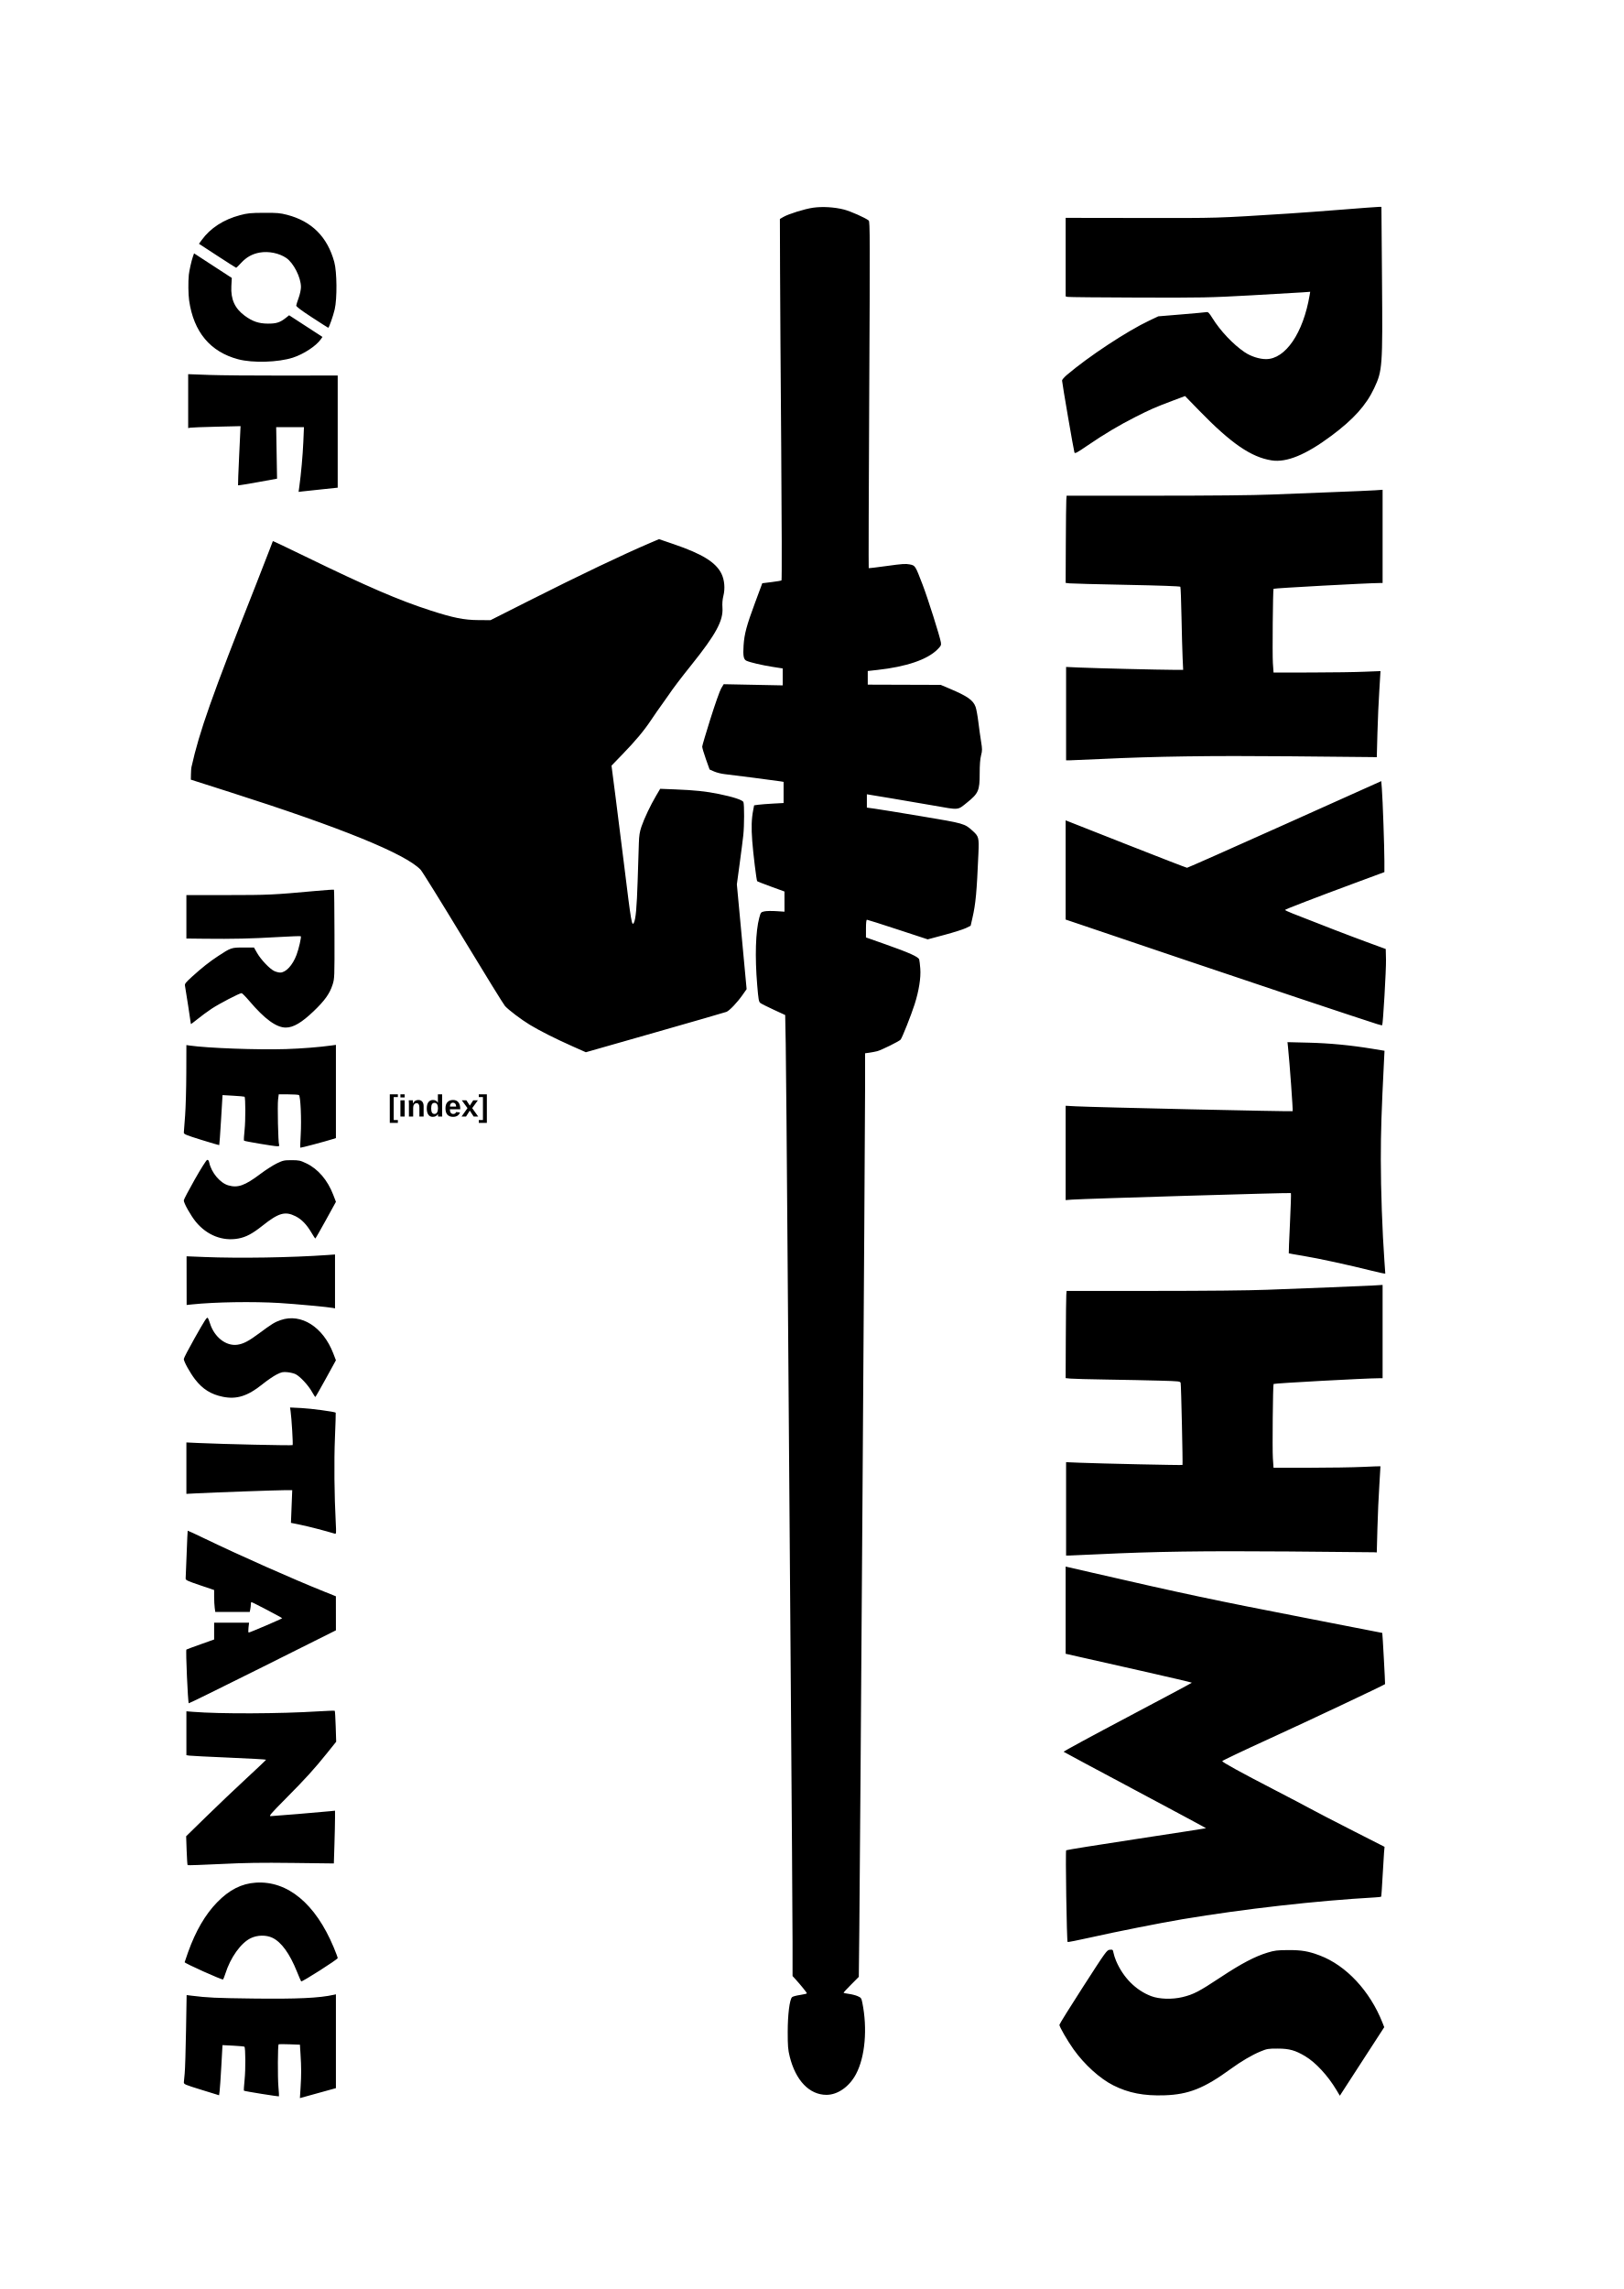
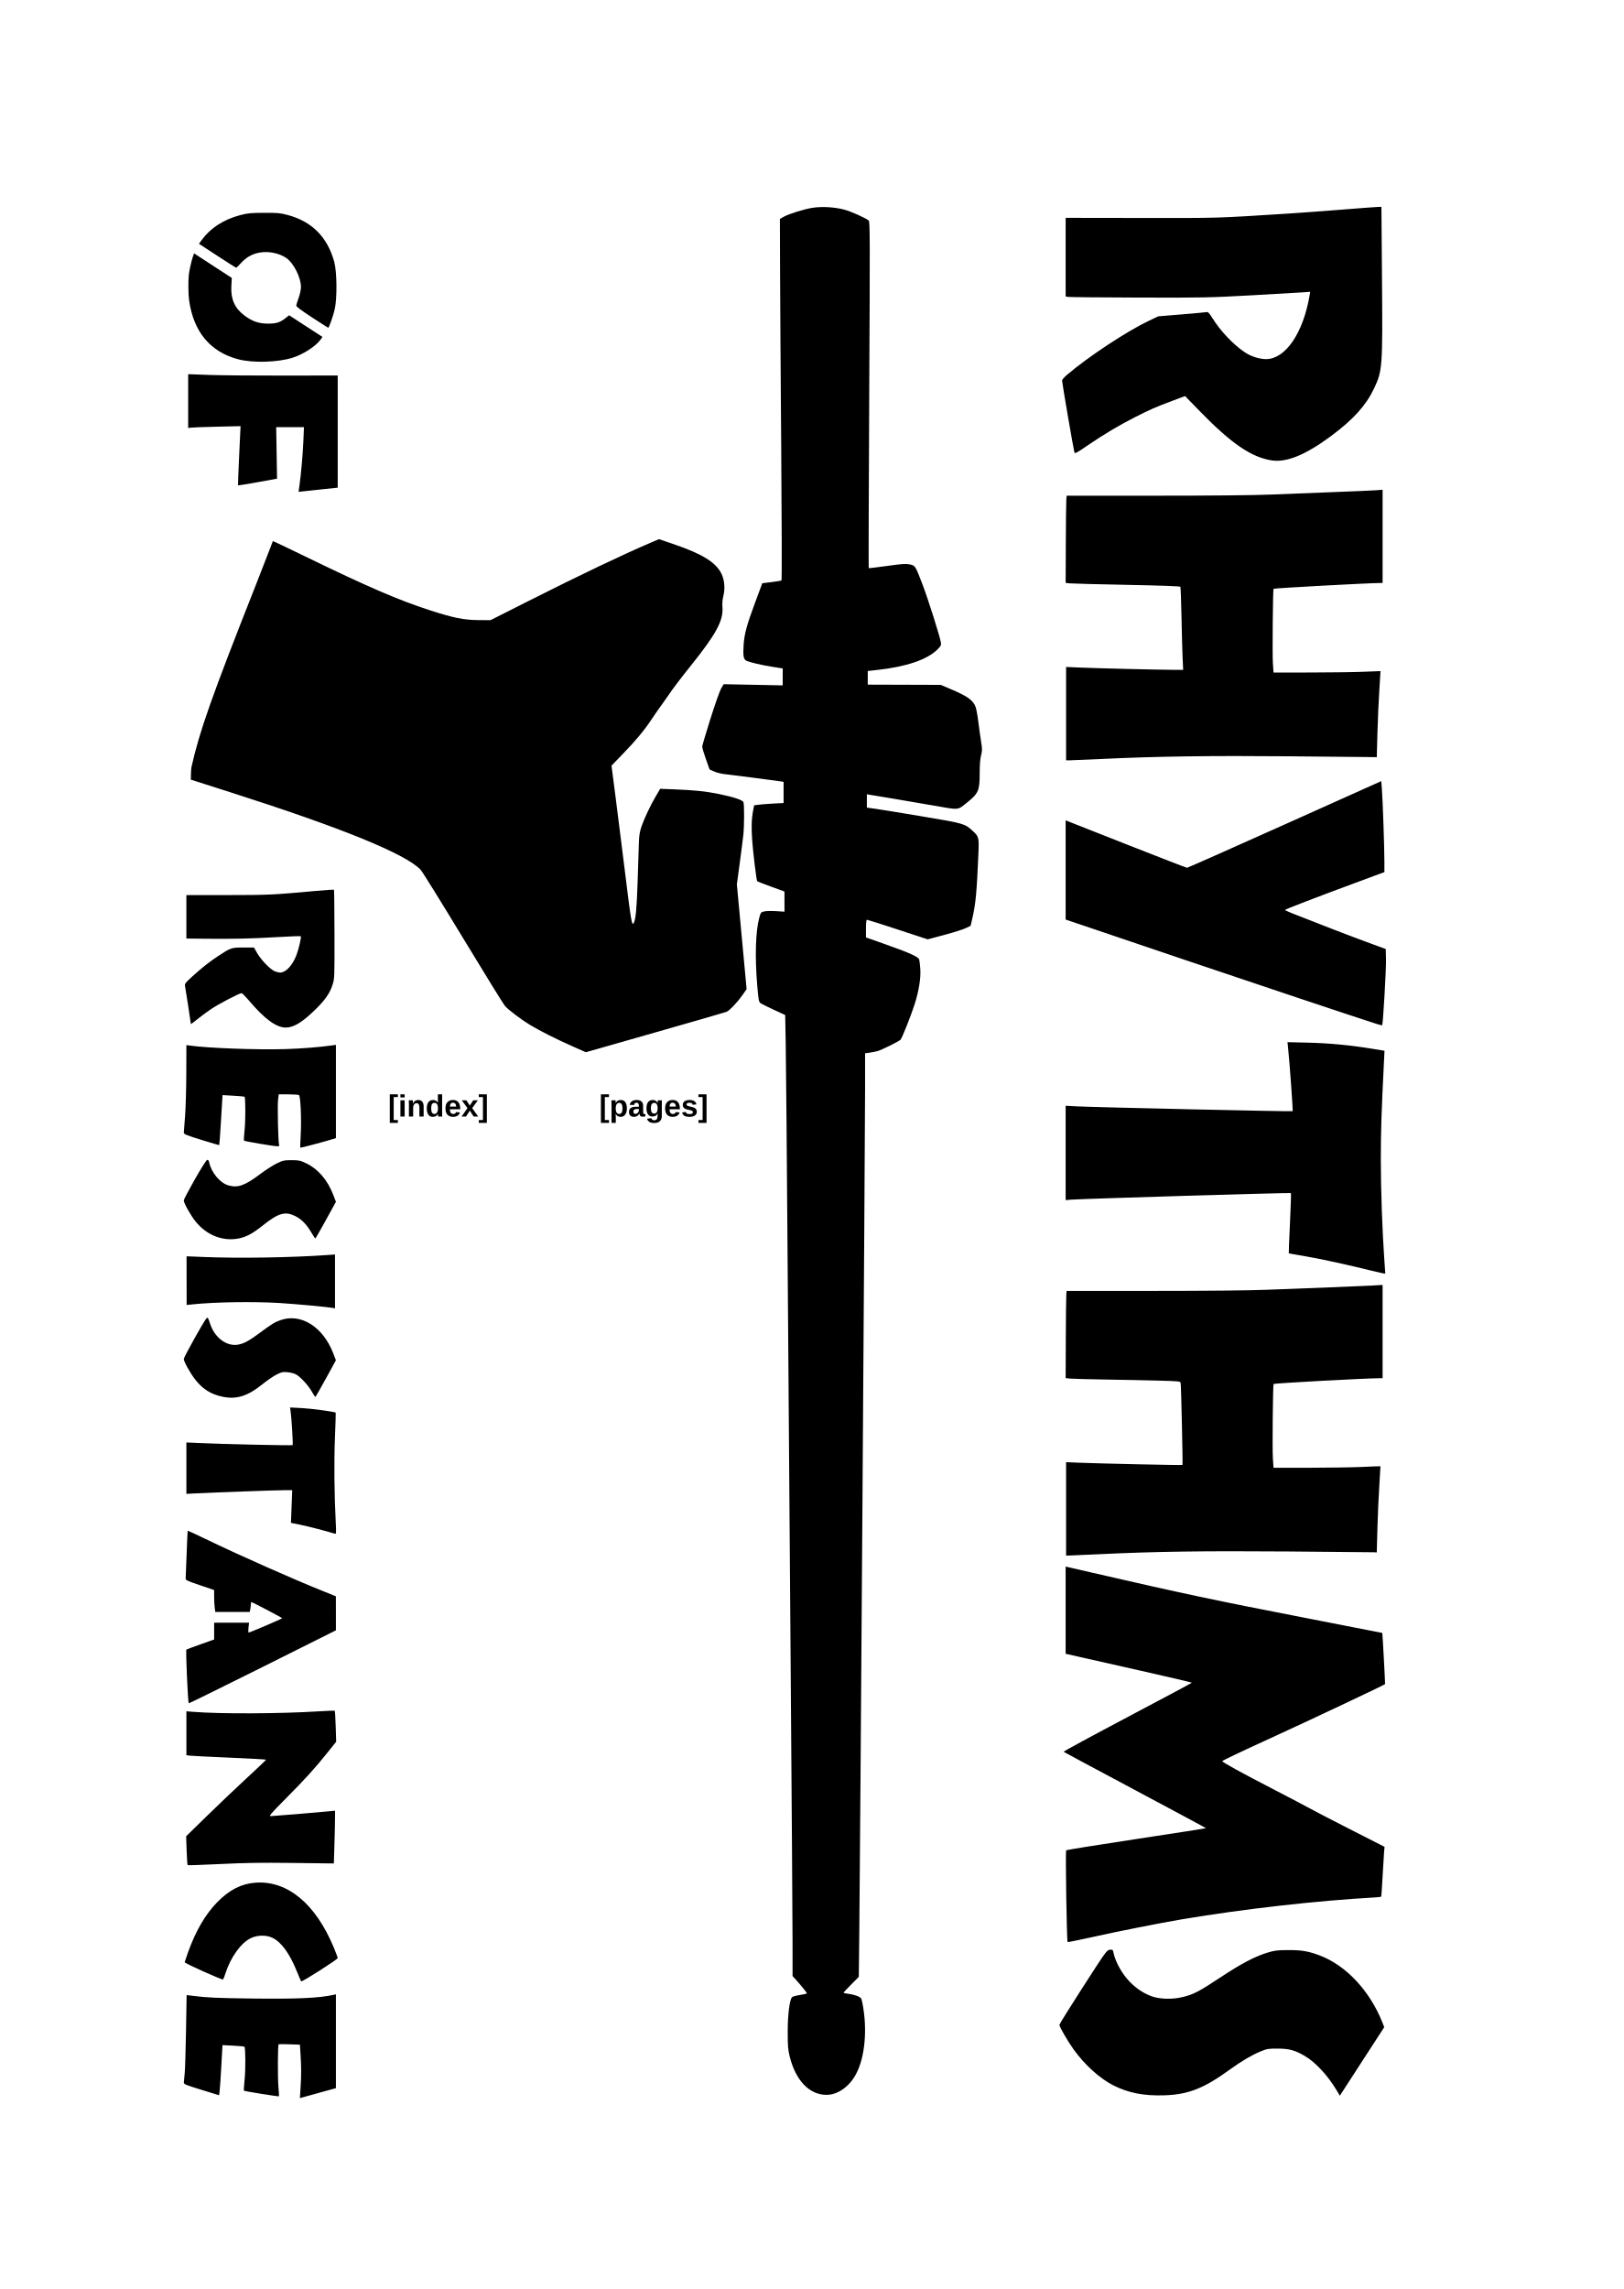
<svg xmlns="http://www.w3.org/2000/svg" id="svg2" version="1.1" xml:space="preserve" width="105mm" height="148mm" viewBox="0 0 396.85 559.37">
  <defs id="defs6">
    <clipPath clipPathUnits="userSpaceOnUse" id="clipPath16">
      <path d="m 32.197,34.964 h 221.906 v 349.6 H 32.197 Z" id="path18" />
    </clipPath>
  </defs>
  <g id="g10" transform="matrix(1.25,0,0,-1.25,0,489.2126)">
    <path style="fill:#000000;stroke-width:1.067" d="m 36.192,173.225 c 0.121,1.589 0.227,5.352 0.236,8.362 l 0.016,5.473 0.657,-0.094 c 3.536,-0.505 13.28,-0.863 18.777,-0.69 3.058,0.097 6.646,0.38 8.973,0.709 l 0.832,0.118 v -9.114 -9.114 L 65.112,168.694 c -1.446,-0.462 -6.328,-1.76 -6.389,-1.699 -0.038,0.038 -0.004,1.178 0.075,2.535 0.173,2.969 -0.03,7.558 -0.344,7.757 -0.118,0.075 -1.055,0.137 -2.084,0.139 l -1.869,0.002 -0.126,-1.005 c -0.145,-1.161 0.012,-8.387 0.192,-8.843 0.098,-0.249 0.028,-0.305 -0.379,-0.299 -0.717,0.01 -6.338,0.958 -6.472,1.092 -0.061,0.062 -0.013,1.002 0.108,2.089 0.198,1.777 0.191,6.318 -0.009,6.5 -0.044,0.04 -1.03,0.128 -2.191,0.195 l -2.111,0.122 -0.291,-4.852 c -0.16,-2.669 -0.319,-4.88 -0.353,-4.914 -0.034,-0.034 -1.612,0.423 -3.507,1.016 -3.073,0.962 -3.442,1.117 -3.418,1.443 0.015,0.201 0.125,1.665 0.246,3.254 z m 1.895,-12.432 c 1.218,2.149 2.254,3.786 2.417,3.818 0.199,0.038 0.322,-0.119 0.408,-0.524 0.418,-1.957 2.115,-3.985 3.726,-4.453 1.857,-0.54 3.234,-0.052 6.249,2.215 1.059,0.796 2.517,1.732 3.239,2.079 1.209,0.581 1.438,0.631 2.889,0.631 1.448,0 1.683,-0.052 2.9,-0.632 2.273,-1.084 4.132,-3.258 5.238,-6.126 l 0.533,-1.383 -1.972,-3.585 c -1.085,-1.972 -2.011,-3.585 -2.06,-3.585 -0.048,0 -0.375,0.491 -0.726,1.091 -0.961,1.642 -1.948,2.663 -3.159,3.268 -2.023,1.011 -3.304,0.642 -6.437,-1.853 -1.977,-1.574 -3.231,-2.239 -4.747,-2.517 -3.065,-0.562 -6.126,0.641 -8.281,3.255 -0.994,1.205 -2.396,3.698 -2.368,4.211 0.01,0.181 0.977,2.023 2.15,4.092 z M 37.993,129.649 c 2.165,3.827 2.461,4.28 2.655,4.06 0.067,-0.076 0.259,-0.569 0.426,-1.096 0.846,-2.664 3.127,-4.439 5.319,-4.139 1.177,0.161 2.199,0.692 4.216,2.187 2.564,1.901 3.103,2.233 4.289,2.641 3.981,1.37 8.269,-1.343 10.253,-6.486 l 0.531,-1.377 -1.97,-3.589 c -1.083,-1.974 -2.009,-3.589 -2.057,-3.589 -0.048,0 -0.363,0.487 -0.7,1.081 -0.705,1.243 -2.264,2.916 -3.136,3.366 -0.329,0.17 -1.057,0.35 -1.619,0.401 -0.899,0.082 -1.152,0.027 -2.116,-0.458 -0.602,-0.303 -1.843,-1.153 -2.758,-1.889 -2.893,-2.329 -5.057,-3.014 -7.762,-2.459 -2.334,0.479 -3.955,1.499 -5.433,3.42 -0.99,1.286 -2.211,3.497 -2.192,3.968 0.008,0.193 0.932,1.973 2.055,3.957 z M 36.115,-13.929 c 0.077,0.722 0.193,4.452 0.258,8.289 L 36.492,1.337 37.475,1.214 C 40.577,0.825 42.163,0.752 49.435,0.66 58.08,0.551 62.472,0.755 65.288,1.395 l 0.394,0.09 v -9.173 -9.173 l -2.057,-0.568 c -1.131,-0.313 -2.715,-0.751 -3.52,-0.973 l -1.463,-0.405 0.133,2.133 c 0.153,2.466 0.15,3.852 -0.013,6.448 l -0.118,1.864 -2.039,0.074 c -1.122,0.04 -2.078,0.043 -2.126,0.005 -0.168,-0.133 -0.199,-6.453 -0.041,-8.27 0.088,-1.011 0.137,-1.866 0.11,-1.901 -0.065,-0.082 -6.743,0.987 -6.853,1.097 -0.046,0.046 0.014,1.02 0.133,2.164 0.206,1.965 0.183,6.216 -0.034,6.433 -0.055,0.055 -1.043,0.148 -2.195,0.206 l -2.095,0.105 -0.227,-4.096 c -0.125,-2.253 -0.275,-4.458 -0.334,-4.901 l -0.107,-0.805 -3.456,1.068 c -3.316,1.024 -3.455,1.086 -3.429,1.505 0.015,0.241 0.089,1.028 0.166,1.751 z m 1.414,214.341 c 1.925,1.748 3.427,2.936 5.13,4.056 2.474,1.627 2.604,1.671 4.939,1.665 l 2.064,-0.005 0.613,-1.072 c 0.739,-1.293 2.473,-3.115 3.353,-3.523 0.352,-0.163 0.872,-0.296 1.156,-0.296 1.114,0 2.434,1.427 3.199,3.46 0.445,1.182 0.975,3.497 0.833,3.639 -0.054,0.054 -2.136,-0.022 -4.626,-0.169 -5.033,-0.298 -8.699,-0.381 -14.113,-0.319 l -3.633,0.042 1.05e-4,4.246 8.7e-5,4.246 8.01,0.002 c 7.985,0.002 8.993,0.049 17.103,0.792 2.016,0.185 3.702,0.3 3.746,0.256 0.044,-0.044 0.088,-3.961 0.098,-8.706 0.018,-8.454 0.011,-8.651 -0.37,-9.852 -0.555,-1.749 -1.534,-3.122 -3.702,-5.192 -2.354,-2.248 -3.978,-3.202 -5.451,-3.2 -1.846,0.002 -4.128,1.666 -7.126,5.197 -0.715,0.842 -1.397,1.532 -1.515,1.532 -0.417,0 -4.422,-2.085 -5.889,-3.065 -0.818,-0.547 -2.059,-1.461 -2.757,-2.031 -0.698,-0.57 -1.269,-0.992 -1.269,-0.938 0,0.165 -1.048,6.967 -1.149,7.457 -0.083,0.401 0.092,0.629 1.359,1.78 z M 36.77,9.706 c 1.495,4.175 3.363,7.382 5.694,9.774 2.383,2.446 4.771,3.657 7.564,3.836 6.213,0.399 11.65,-4.112 15.21,-12.62 0.437,-1.044 0.794,-2.003 0.794,-2.131 0,-0.255 -6.989,-4.709 -7.144,-4.554 -0.053,0.053 -0.424,0.913 -0.825,1.91 C 56.642,9.454 55.027,11.685 53.28,12.526 52.048,13.12 50.313,13.089 49.006,12.449 47.078,11.506 45.058,8.671 44.058,5.505 43.891,4.975 43.691,4.473 43.614,4.389 43.475,4.237 36.086,7.554 36.103,7.76 c 0.005,0.059 0.305,0.935 0.667,1.946 z M 36.494,87.614 c 0.091,2.456 0.183,4.484 0.205,4.509 0.022,0.025 1.529,-0.674 3.35,-1.552 6.873,-3.315 17.155,-7.875 23.485,-10.414 l 2.142,-0.859 0.003,-3.327 0.003,-3.327 -14.347,-7.172 c -7.891,-3.945 -14.383,-7.135 -14.427,-7.09 -0.176,0.182 -0.623,10.401 -0.459,10.502 0.093,0.057 1.351,0.523 2.795,1.036 l 2.627,0.932 v 1.641 1.641 h 3.415 3.415 l -0.113,-0.963 c -0.062,-0.53 -0.043,-0.963 0.042,-0.963 0.233,-1.06e-4 6.539,2.7 6.542,2.801 0.004,0.095 -5.826,3.151 -6.011,3.151 -0.062,0 -0.113,-0.187 -0.113,-0.416 0,-0.229 -0.049,-0.662 -0.109,-0.963 l -0.109,-0.547 h -3.368 -3.368 l -0.111,0.812 c -0.061,0.447 -0.112,1.412 -0.112,2.145 v 1.332 l -2.8,0.949 c -2.46,0.833 -2.797,0.993 -2.771,1.313 0.016,0.2 0.104,2.373 0.195,4.828 z m 3.426,58.013 c 6.92,-0.277 17.04,-0.113 24.142,0.391 l 1.444,0.103 v -5.271 -5.271 l -0.394,0.088 c -0.727,0.163 -7.542,0.793 -10.461,0.968 -5.225,0.312 -12.611,0.194 -17.088,-0.273 l -1.069,-0.112 -0.007,4.758 -0.007,4.758 3.44,-0.138 z m -1.156,-36.361 c 4.673,-0.219 18.34,-0.525 18.452,-0.413 0.113,0.113 -0.201,5.324 -0.401,6.67 l -0.102,0.685 2.252,-0.11 c 1.832,-0.089 6.485,-0.717 6.678,-0.902 0.027,-0.025 -0.041,-2.244 -0.152,-4.929 -0.189,-4.609 -0.123,-11.287 0.163,-16.665 0.1,-1.868 0.08,-2.143 -0.148,-2.075 -1.954,0.588 -5.208,1.431 -6.716,1.739 l -1.901,0.389 0.126,3.195 0.126,3.195 h -1.391 c -1.491,0 -13.839,-0.441 -17.248,-0.616 l -2.057,-0.106 v 5.026 5.026 l 2.32,-0.109 z M 37.714,56.712 c 5.26,-0.43 17.055,-0.384 24.615,0.096 1.67,0.106 3.077,0.152 3.127,0.103 0.05,-0.05 0.132,-1.43 0.184,-3.068 l 0.094,-2.978 -1.726,-2.153 c -2.495,-3.112 -4.243,-5.038 -8.11,-8.937 -2.929,-2.952 -3.364,-3.458 -2.977,-3.458 0.451,0 9.662,0.767 11.58,0.964 l 1.007,0.104 V 35.917 c 0,-0.808 -0.052,-3.129 -0.115,-5.159 L 65.277,27.068 57.295,27.166 c -6.269,0.076 -9.328,0.031 -14.248,-0.212 -3.446,-0.17 -6.309,-0.266 -6.362,-0.213 -0.053,0.053 -0.14,1.344 -0.192,2.869 l -0.096,2.773 4.008,3.918 c 2.204,2.155 5.721,5.5 7.815,7.433 2.094,1.933 3.808,3.56 3.808,3.615 0,0.055 -3.25,0.238 -7.222,0.406 -3.972,0.168 -7.478,0.346 -7.791,0.394 l -0.569,0.088 v 4.289 4.289 l 1.269,-0.104 z M 36.915,337.619 c 0.089,0.841 0.517,2.748 0.797,3.555 l 0.232,0.666 3.689,-2.403 3.689,-2.403 -0.084,-1.608 c -0.135,-2.574 0.67,-4.348 2.624,-5.787 1.511,-1.112 2.722,-1.524 4.515,-1.535 1.644,-0.011 2.38,0.223 3.495,1.106 l 0.663,0.525 3.26,-2.117 3.26,-2.117 -0.354,-0.497 c -0.918,-1.289 -3.336,-2.872 -5.421,-3.548 -2.885,-0.935 -7.862,-1.083 -10.73,-0.318 -5.451,1.454 -8.687,5.34 -9.57,11.491 -0.168,1.172 -0.199,3.691 -0.062,4.99 z m 3.95,-19.548 c 2.239,-0.081 8.817,-0.139 14.619,-0.129 l 10.548,0.018 v -10.965 -10.965 l -3.02,-0.316 c -1.661,-0.174 -3.382,-0.359 -3.825,-0.411 l -0.805,-0.095 0.143,1.028 c 0.346,2.485 0.674,6.146 0.787,8.775 l 0.121,2.845 H 56.718 54.003 l 0.085,-5.033 0.085,-5.033 -3.787,-0.687 c -2.083,-0.378 -3.811,-0.653 -3.841,-0.613 -0.03,0.041 0.068,2.661 0.218,5.822 l 0.272,5.748 -4.727,-0.111 c -2.6,-0.061 -4.904,-0.148 -5.121,-0.192 l -0.394,-0.081 v 5.272 5.272 l 4.07,-0.148 z m -3.426,-76.655 c 1.554,6.965 3.961,13.776 12.53,35.452 1.199,3.033 2.442,6.224 2.762,7.09 0.32,0.867 0.6,1.601 0.622,1.632 0.022,0.031 2.815,-1.294 6.207,-2.946 12.275,-5.975 18.392,-8.613 24.679,-10.642 4.405,-1.422 6.506,-1.842 9.292,-1.86 l 2.377,-0.015 7.515,3.792 c 9.916,5.004 18.446,9.073 23.828,11.364 l 1.607,0.684 2.857,-0.975 c 5.608,-1.913 8.262,-3.554 9.352,-5.782 0.598,-1.222 0.741,-2.902 0.371,-4.36 -0.173,-0.681 -0.235,-1.477 -0.177,-2.273 0.183,-2.537 -1.271,-5.219 -6.072,-11.205 -2.078,-2.591 -3.603,-4.601 -4.449,-5.865 -0.354,-0.53 -0.995,-1.436 -1.423,-2.013 -0.428,-0.578 -1.304,-1.838 -1.946,-2.801 -1.458,-2.188 -3.025,-4.067 -5.708,-6.842 l -2.094,-2.166 0.799,-6.176 c 0.44,-3.396 1.196,-9.406 1.68,-13.354 1.367,-11.14 1.5,-11.927 1.891,-11.189 0.37,0.699 0.575,2.964 0.742,8.213 0.095,2.985 0.201,6.294 0.235,7.353 0.048,1.492 0.163,2.223 0.511,3.245 0.546,1.601 1.755,4.151 2.849,6.008 l 0.81,1.375 2.918,-0.115 c 3.854,-0.152 5.976,-0.374 8.52,-0.891 2.836,-0.576 4.675,-1.182 4.837,-1.593 0.189,-0.48 0.176,-4.636 -0.02,-6.453 -0.093,-0.867 -0.415,-3.387 -0.716,-5.602 l -0.546,-4.027 0.954,-10.242 0.954,-10.242 -0.798,-1.138 c -1.037,-1.479 -2.549,-3.068 -3.145,-3.304 -0.259,-0.103 -6.55,-1.92 -13.981,-4.04 l -13.51,-3.854 -2.556,1.134 c -3.38,1.501 -6.476,3.061 -8.414,4.241 -1.692,1.03 -4.09,2.844 -4.838,3.659 -0.253,0.275 -3.943,6.252 -8.202,13.281 -4.258,7.029 -7.991,13.041 -8.294,13.36 -2.974,3.122 -15.539,8.233 -37.361,15.198 l -7.572,2.416 0.02,1.057 c 0.011,0.581 0.055,1.215 0.098,1.407 z m 2.007,103.038 c 1.682,2.322 4.265,3.995 7.489,4.85 1.464,0.388 2.054,0.447 4.653,0.461 2.588,0.014 3.182,-0.037 4.552,-0.394 4.818,-1.253 7.876,-4.309 9.219,-9.213 0.532,-1.943 0.579,-7.152 0.083,-9.279 -0.298,-1.278 -1.11,-3.589 -1.262,-3.589 -0.035,0 -1.464,0.913 -3.176,2.029 -2.133,1.39 -3.103,2.121 -3.08,2.32 0.018,0.16 0.233,0.842 0.477,1.516 0.251,0.694 0.444,1.605 0.445,2.101 0.002,1.858 -1.432,4.697 -2.866,5.676 -1.392,0.95 -3.473,1.373 -5.214,1.059 -1.453,-0.262 -2.607,-0.909 -3.645,-2.045 -0.466,-0.51 -0.889,-0.927 -0.94,-0.927 -0.051,0 -1.709,1.055 -3.684,2.345 l -3.591,2.345 0.539,0.745 z m 99.48,-93.568 c 0.88,2.801 1.82,5.46 2.088,5.908 l 0.488,0.816 5.77,-0.115 5.77,-0.115 v 1.655 1.655 l -1.97,0.309 c -2.089,0.327 -4.397,0.866 -5.118,1.195 -0.564,0.257 -0.694,0.961 -0.56,3.015 0.146,2.221 0.597,3.9 2.236,8.313 l 1.42,3.826 1.805,0.223 c 0.993,0.122 1.871,0.271 1.952,0.33 0.081,0.059 0.056,11.61 -0.054,25.668 -0.11,14.058 -0.214,29.932 -0.23,35.276 l -0.029,9.717 0.667,0.387 c 1.026,0.595 4.177,1.577 5.818,1.813 1.822,0.262 4.178,0.122 6.054,-0.36 1.283,-0.33 4.167,-1.61 4.827,-2.143 0.249,-0.201 0.259,-3.376 0.101,-34.054 -0.096,-18.607 -0.141,-33.862 -0.1,-33.9 0.041,-0.038 1.65,0.152 3.576,0.422 2.923,0.409 3.655,0.459 4.43,0.304 1.102,-0.221 1.084,-0.194 2.539,-3.986 1.01,-2.632 3.379,-10.109 3.56,-11.233 0.094,-0.584 0.034,-0.71 -0.675,-1.419 -1.977,-1.976 -6.069,-3.37 -11.736,-3.995 l -1.882,-0.208 5e-4,-1.333 5e-4,-1.333 7.134,-0.023 7.134,-0.023 1.744,-0.737 c 3.484,-1.473 4.587,-2.247 5.071,-3.562 0.149,-0.403 0.39,-1.718 0.537,-2.921 0.147,-1.204 0.388,-2.938 0.537,-3.854 0.243,-1.502 0.243,-1.768 -0.001,-2.707 -0.184,-0.706 -0.271,-1.849 -0.271,-3.549 0,-3.345 -0.236,-3.883 -2.493,-5.695 -1.871,-1.501 -1.442,-1.463 -6.474,-0.577 -2.435,0.429 -6.12,1.059 -8.19,1.401 -2.07,0.342 -4.02,0.665 -4.333,0.717 l -0.569,0.096 v -1.303 -1.303 l 1.532,-0.21 c 0.843,-0.115 4.982,-0.788 9.199,-1.494 8.322,-1.394 8.366,-1.406 9.961,-2.848 1.192,-1.077 1.252,-1.313 1.12,-4.404 -0.325,-7.612 -0.533,-9.84 -1.175,-12.635 l -0.346,-1.508 -0.929,-0.455 c -0.511,-0.25 -2.399,-0.848 -4.197,-1.329 l -3.268,-0.874 -5.842,1.918 c -3.213,1.055 -5.929,1.918 -6.036,1.918 -0.129,0 -0.194,-0.58 -0.194,-1.73 v -1.73 l 3.808,-1.343 c 4.643,-1.637 6.451,-2.45 6.598,-2.965 0.058,-0.205 0.155,-1.011 0.214,-1.79 0.137,-1.794 -0.271,-4.354 -1.112,-6.987 -0.667,-2.086 -2.42,-6.507 -2.732,-6.888 -0.274,-0.334 -3.77,-2.062 -4.596,-2.271 -0.381,-0.096 -1.066,-0.227 -1.523,-0.29 l -0.832,-0.114 v -7.118 c 0,-8.312 -0.979,-151.138 -1.128,-164.43 L 167.923,4.897 166.436,3.403 c -0.818,-0.822 -1.487,-1.542 -1.487,-1.602 0,-0.059 0.453,-0.163 1.007,-0.23 0.554,-0.067 1.334,-0.266 1.735,-0.441 0.674,-0.295 0.742,-0.388 0.917,-1.254 1.035,-5.119 0.55,-10.631 -1.231,-13.99 -1.307,-2.466 -3.587,-4.063 -5.789,-4.056 -3.334,0.011 -6.006,2.798 -7.173,7.481 -0.336,1.348 -0.392,2.044 -0.392,4.815 3.5e-4,3.392 0.365,6.318 0.846,6.802 0.13,0.13 0.836,0.323 1.569,0.429 0.733,0.106 1.333,0.251 1.333,0.323 0,0.135 -1.271,1.703 -2.247,2.771 l -0.555,0.607 -0.002,6.658 c -0.001,3.662 -0.156,26.471 -0.344,50.689 -0.188,24.217 -0.464,60.969 -0.613,81.672 -0.149,20.702 -0.318,40.164 -0.376,43.248 l -0.105,5.607 -2.251,1.041 c -1.238,0.572 -2.409,1.161 -2.601,1.309 -0.307,0.235 -0.383,0.657 -0.618,3.473 -0.469,5.606 -0.32,10.524 0.402,13.197 0.285,1.056 0.316,1.094 0.994,1.243 0.385,0.085 1.428,0.106 2.319,0.048 l 1.619,-0.106 -0.003,1.973 -0.003,1.973 -2.638,0.96 c -1.451,0.528 -2.666,1.005 -2.7,1.06 -0.147,0.237 -0.778,5.386 -0.963,7.852 -0.199,2.652 -0.145,4.313 0.196,6.08 l 0.173,0.896 0.824,0.114 c 0.453,0.062 1.75,0.164 2.881,0.225 l 2.057,0.111 v 2.066 2.066 l -0.569,0.099 c -0.721,0.125 -9.468,1.255 -10.986,1.419 -0.626,0.068 -1.538,0.298 -2.026,0.513 l -0.888,0.389 -0.732,2.056 c -0.402,1.131 -0.723,2.224 -0.712,2.431 0.011,0.206 0.739,2.667 1.619,5.468 z M 211.784,2.966 c 4.502,6.987 4.641,7.179 5.222,7.231 0.566,0.05 0.603,0.018 0.721,-0.613 0.068,-0.366 0.291,-1.06 0.495,-1.541 1.39,-3.279 3.861,-5.767 6.864,-6.911 1.574,-0.6 4.081,-0.68 6.107,-0.196 2.163,0.517 3.235,1.073 7.501,3.896 4.024,2.663 6.672,4.053 9.151,4.807 1.381,0.42 1.879,0.481 4.027,0.492 2.632,0.014 3.942,-0.208 6.175,-1.049 5.156,-1.939 9.826,-6.942 12.271,-13.147 l 0.345,-0.876 -4.023,-6.201 c -2.213,-3.41 -4.165,-6.425 -4.339,-6.7 l -0.316,-0.499 -0.665,1.112 c -1.679,2.81 -4.055,5.383 -6.1,6.605 -1.948,1.165 -3.121,1.492 -5.363,1.498 -1.884,0.005 -2.104,-0.032 -3.414,-0.572 -1.643,-0.677 -3.772,-1.929 -5.824,-3.424 -5.174,-3.771 -8.221,-4.982 -12.923,-5.137 -4.04,-0.133 -7.043,0.452 -10.02,1.951 -2.614,1.316 -5.643,4.062 -7.76,7.034 -1.198,1.681 -2.78,4.422 -2.768,4.793 0.005,0.148 2.09,3.5 4.634,7.448 z m -3.199,315.086 c 4.225,3.604 11.792,8.595 16.151,10.651 l 1.751,0.826 4.552,0.377 c 2.504,0.207 4.71,0.409 4.902,0.448 0.276,0.056 0.513,-0.19 1.115,-1.162 1.548,-2.498 4.058,-5.153 6.312,-6.677 1.203,-0.813 2.881,-1.354 4.19,-1.352 3.792,0.006 7.268,5.105 8.513,12.489 l 0.114,0.673 -1.455,-0.108 c -0.801,-0.059 -5.355,-0.323 -10.122,-0.586 -8.183,-0.451 -9.413,-0.475 -22.059,-0.437 -7.366,0.022 -13.57,0.083 -13.787,0.135 l -0.394,0.094 v 7.678 7.678 l 14.75,-0.022 c 15.419,-0.023 14.425,-0.053 28.843,0.863 2.263,0.144 7.029,0.496 10.592,0.782 3.563,0.286 6.721,0.52 7.018,0.521 l 0.54,5e-4 0.114,-14.137 c 0.139,-17.172 0.089,-17.862 -1.535,-21.315 -1.569,-3.336 -4.031,-6.069 -8.389,-9.316 -4.964,-3.698 -8.728,-5.245 -11.654,-4.791 -4,0.621 -7.926,3.316 -14.151,9.718 l -2.782,2.861 -2.439,-0.917 c -3.367,-1.266 -4.335,-1.689 -7.253,-3.166 -3.17,-1.605 -6.2,-3.409 -9.366,-5.579 -2.087,-1.429 -2.469,-1.633 -2.571,-1.372 -0.138,0.351 -2.422,13.638 -2.42,14.073 0.001,0.157 0.415,0.638 0.921,1.069 z m 11.86,-262.383 c 6.929,3.656 12.599,6.687 12.601,6.735 0.001,0.048 -4.507,1.105 -10.019,2.347 -5.512,1.243 -11.066,2.496 -12.342,2.785 l -2.32,0.525 v 8.523 8.523 l 4.858,-1.118 c 18.3,-4.21 23.952,-5.408 42.412,-8.994 8.04,-1.562 14.63,-2.848 14.643,-2.858 0.049,-0.036 0.591,-9.966 0.546,-10.01 -0.217,-0.216 -15.231,-7.299 -22.602,-10.664 -5.088,-2.322 -9.243,-4.298 -9.234,-4.389 0.024,-0.229 3.614,-2.202 10.256,-5.637 3.081,-1.593 6.311,-3.291 7.178,-3.771 0.867,-0.481 4.439,-2.331 7.938,-4.111 l 6.362,-3.237 -0.101,-1.159 c -0.056,-0.638 -0.188,-2.814 -0.294,-4.836 -0.106,-2.022 -0.227,-3.711 -0.268,-3.753 -0.041,-0.042 -0.566,-0.104 -1.166,-0.138 -11.505,-0.65 -25.665,-2.253 -37.681,-4.266 -4.301,-0.72 -12.936,-2.435 -18.098,-3.593 -2.347,-0.527 -4.31,-0.914 -4.364,-0.861 -0.172,0.172 -0.447,17.786 -0.28,17.932 0.087,0.076 6.263,1.067 13.726,2.201 7.463,1.135 13.591,2.083 13.62,2.108 0.028,0.024 -6.196,3.37 -13.831,7.436 -7.635,4.065 -13.94,7.445 -14.01,7.511 -0.07,0.066 5.541,3.111 12.47,6.767 z m -11.952,237.919 0.063,0.875 h 17.281 c 11.065,0 19.233,0.08 22.708,0.223 2.985,0.123 8.46,0.338 12.168,0.478 3.707,0.14 7.39,0.299 8.185,0.355 l 1.444,0.1 v -9.113 -9.113 l -0.569,-0.002 c -2.363,-0.01 -20.624,-1.004 -20.754,-1.13 -0.131,-0.128 -0.247,-12.828 -0.132,-14.493 l 0.13,-1.882 7.38,0.011 c 4.059,0.005 8.759,0.075 10.444,0.153 1.685,0.078 3.075,0.133 3.089,0.121 0.014,-0.012 -0.087,-1.676 -0.224,-3.698 -0.137,-2.022 -0.306,-5.804 -0.375,-8.404 l -0.126,-4.727 -0.963,0.019 c -0.529,0.011 -7.738,0.08 -16.019,0.154 -15.588,0.141 -26.29,-0.012 -36.94,-0.527 -2.889,-0.14 -5.607,-0.255 -6.04,-0.256 l -0.788,-0.002 v 9.127 9.127 l 2.626,-0.117 c 2.994,-0.134 15.717,-0.445 18.448,-0.45 l 1.816,-0.005 -0.107,2.32 c -0.059,1.276 -0.157,4.892 -0.219,8.035 -0.061,3.144 -0.161,5.794 -0.221,5.89 -0.068,0.109 -4.032,0.251 -10.526,0.377 -5.729,0.112 -10.752,0.243 -11.161,0.292 l -0.744,0.089 0.033,7.649 c 0.018,4.207 0.061,8.043 0.095,8.524 z m 0.266,-62.751 c 0.217,-0.085 5.508,-2.17 11.759,-4.635 6.251,-2.465 11.465,-4.481 11.588,-4.481 0.123,0 8.717,3.811 19.098,8.47 l 18.875,8.47 0.121,-1.511 c 0.164,-2.054 0.492,-11.453 0.492,-14.116 v -2.159 l -0.744,-0.277 c -0.409,-0.152 -2.635,-0.976 -4.946,-1.83 -7.503,-2.775 -13.743,-5.175 -13.743,-5.287 0,-0.06 0.65,-0.366 1.444,-0.681 5.315,-2.105 11.431,-4.46 14.575,-5.611 l 3.677,-1.347 0.05,-2.083 c 0.046,-1.889 -0.581,-12.652 -0.746,-12.817 -0.038,-0.038 -0.488,0.064 -1,0.226 -3.907,1.24 -23.978,7.942 -37.871,12.646 -9.244,3.129 -18.205,6.161 -19.915,6.737 l -3.108,1.047 v 9.697 9.697 l 0.394,-0.154 z m 1.576,-55.75 c 3.516,-0.188 42.31,-1.059 42.418,-0.952 0.09,0.09 -0.592,9.515 -0.901,12.464 l -0.108,1.032 4.091,-0.1 c 4.146,-0.101 8.207,-0.49 12.55,-1.201 l 2.331,-0.382 -0.106,-2.116 c -0.494,-9.822 -0.616,-13.638 -0.616,-19.186 9e-5,-5.904 0.289,-14.059 0.701,-19.783 0.093,-1.3 0.171,-2.414 0.172,-2.475 10e-4,-0.061 -1.2,0.19 -2.668,0.559 -4.452,1.118 -10.444,2.417 -13.377,2.9 -1.526,0.251 -2.797,0.477 -2.825,0.502 -0.028,0.025 0.076,2.663 0.231,5.862 0.156,3.199 0.238,5.86 0.184,5.914 -0.101,0.101 -40.479,-1.104 -42.776,-1.276 l -1.269,-0.095 v 9.22 9.22 l 1.97,-0.106 z m -1.843,-36.877 0.064,0.788 h 16.756 c 10.514,0 18.875,0.083 22.445,0.224 3.129,0.123 8.684,0.338 12.343,0.477 3.659,0.139 7.46,0.302 8.447,0.362 l 1.794,0.109 v -9.121 -9.121 l -0.744,-0.002 c -2.582,-0.005 -20.428,-0.979 -20.571,-1.122 -0.137,-0.137 -0.259,-12.78 -0.14,-14.502 l 0.13,-1.882 7.03,0.006 c 3.866,0.003 8.564,0.078 10.438,0.166 1.874,0.088 3.422,0.144 3.439,0.125 0.017,-0.019 -0.082,-1.689 -0.219,-3.712 -0.137,-2.022 -0.306,-5.804 -0.375,-8.404 l -0.126,-4.727 -0.525,0.03 c -0.289,0.017 -7.852,0.087 -16.807,0.155 -16.697,0.128 -26.073,-0.009 -37.116,-0.542 -2.889,-0.14 -5.489,-0.255 -5.777,-0.255 l -0.525,-0.002 v 9.129 9.129 l 2.714,-0.111 c 3.954,-0.161 19.973,-0.509 20.047,-0.435 0.084,0.084 -0.26,15.537 -0.356,16.005 -0.073,0.355 -0.202,0.37 -4.15,0.481 -2.241,0.063 -6.871,0.158 -10.289,0.21 -3.418,0.053 -6.629,0.137 -7.134,0.189 l -0.919,0.093 0.032,7.734 c 0.017,4.254 0.06,8.089 0.095,8.522 z" id="path4152" />
    <g id="g16920" transform="translate(75.87214,173.0916)">
      <text xml:space="preserve" style="font-style:normal;font-weight:normal;font-size:4px;line-height:9.333px;font-family:Arial;letter-spacing:0px;word-spacing:0px;fill:#000000;fill-opacity:1;stroke:none;stroke-width:0.8px;stroke-linecap:butt;stroke-linejoin:miter;stroke-opacity:1" x="0" y="0" id="text1508" transform="scale(1,-1)">
        <tspan style="font-style:normal;font-variant:normal;font-weight:bold;font-stretch:normal;font-size:6px;font-family:Arial;-inkscape-font-specification:Arial;stroke-width:0.8px" x="0" y="0" id="tspan1538">[index]</tspan>
      </text>
    </g>
+     <g id="g16920-5" transform="translate(146.2721,173.0916)">
+       <text xml:space="preserve" style="font-style:normal;font-weight:normal;font-size:4px;line-height:9.333px;font-family:Arial;text-align:end;letter-spacing:0px;word-spacing:0px;text-anchor:end;fill:#000000;fill-opacity:1;stroke:none;stroke-width:0.8px;stroke-linecap:butt;stroke-linejoin:miter;stroke-opacity:1" x="0" y="0" id="text1508-3" transform="scale(1,-1)">
+         <tspan style="font-style:normal;font-variant:normal;font-weight:bold;font-stretch:normal;font-size:6px;font-family:Arial;-inkscape-font-specification:Arial;text-align:end;text-anchor:end;stroke-width:0.8px" x="0" y="0" id="tspan1538-5">[pages]</tspan>
+       </text>
+     </g>
  </g>
</svg>
